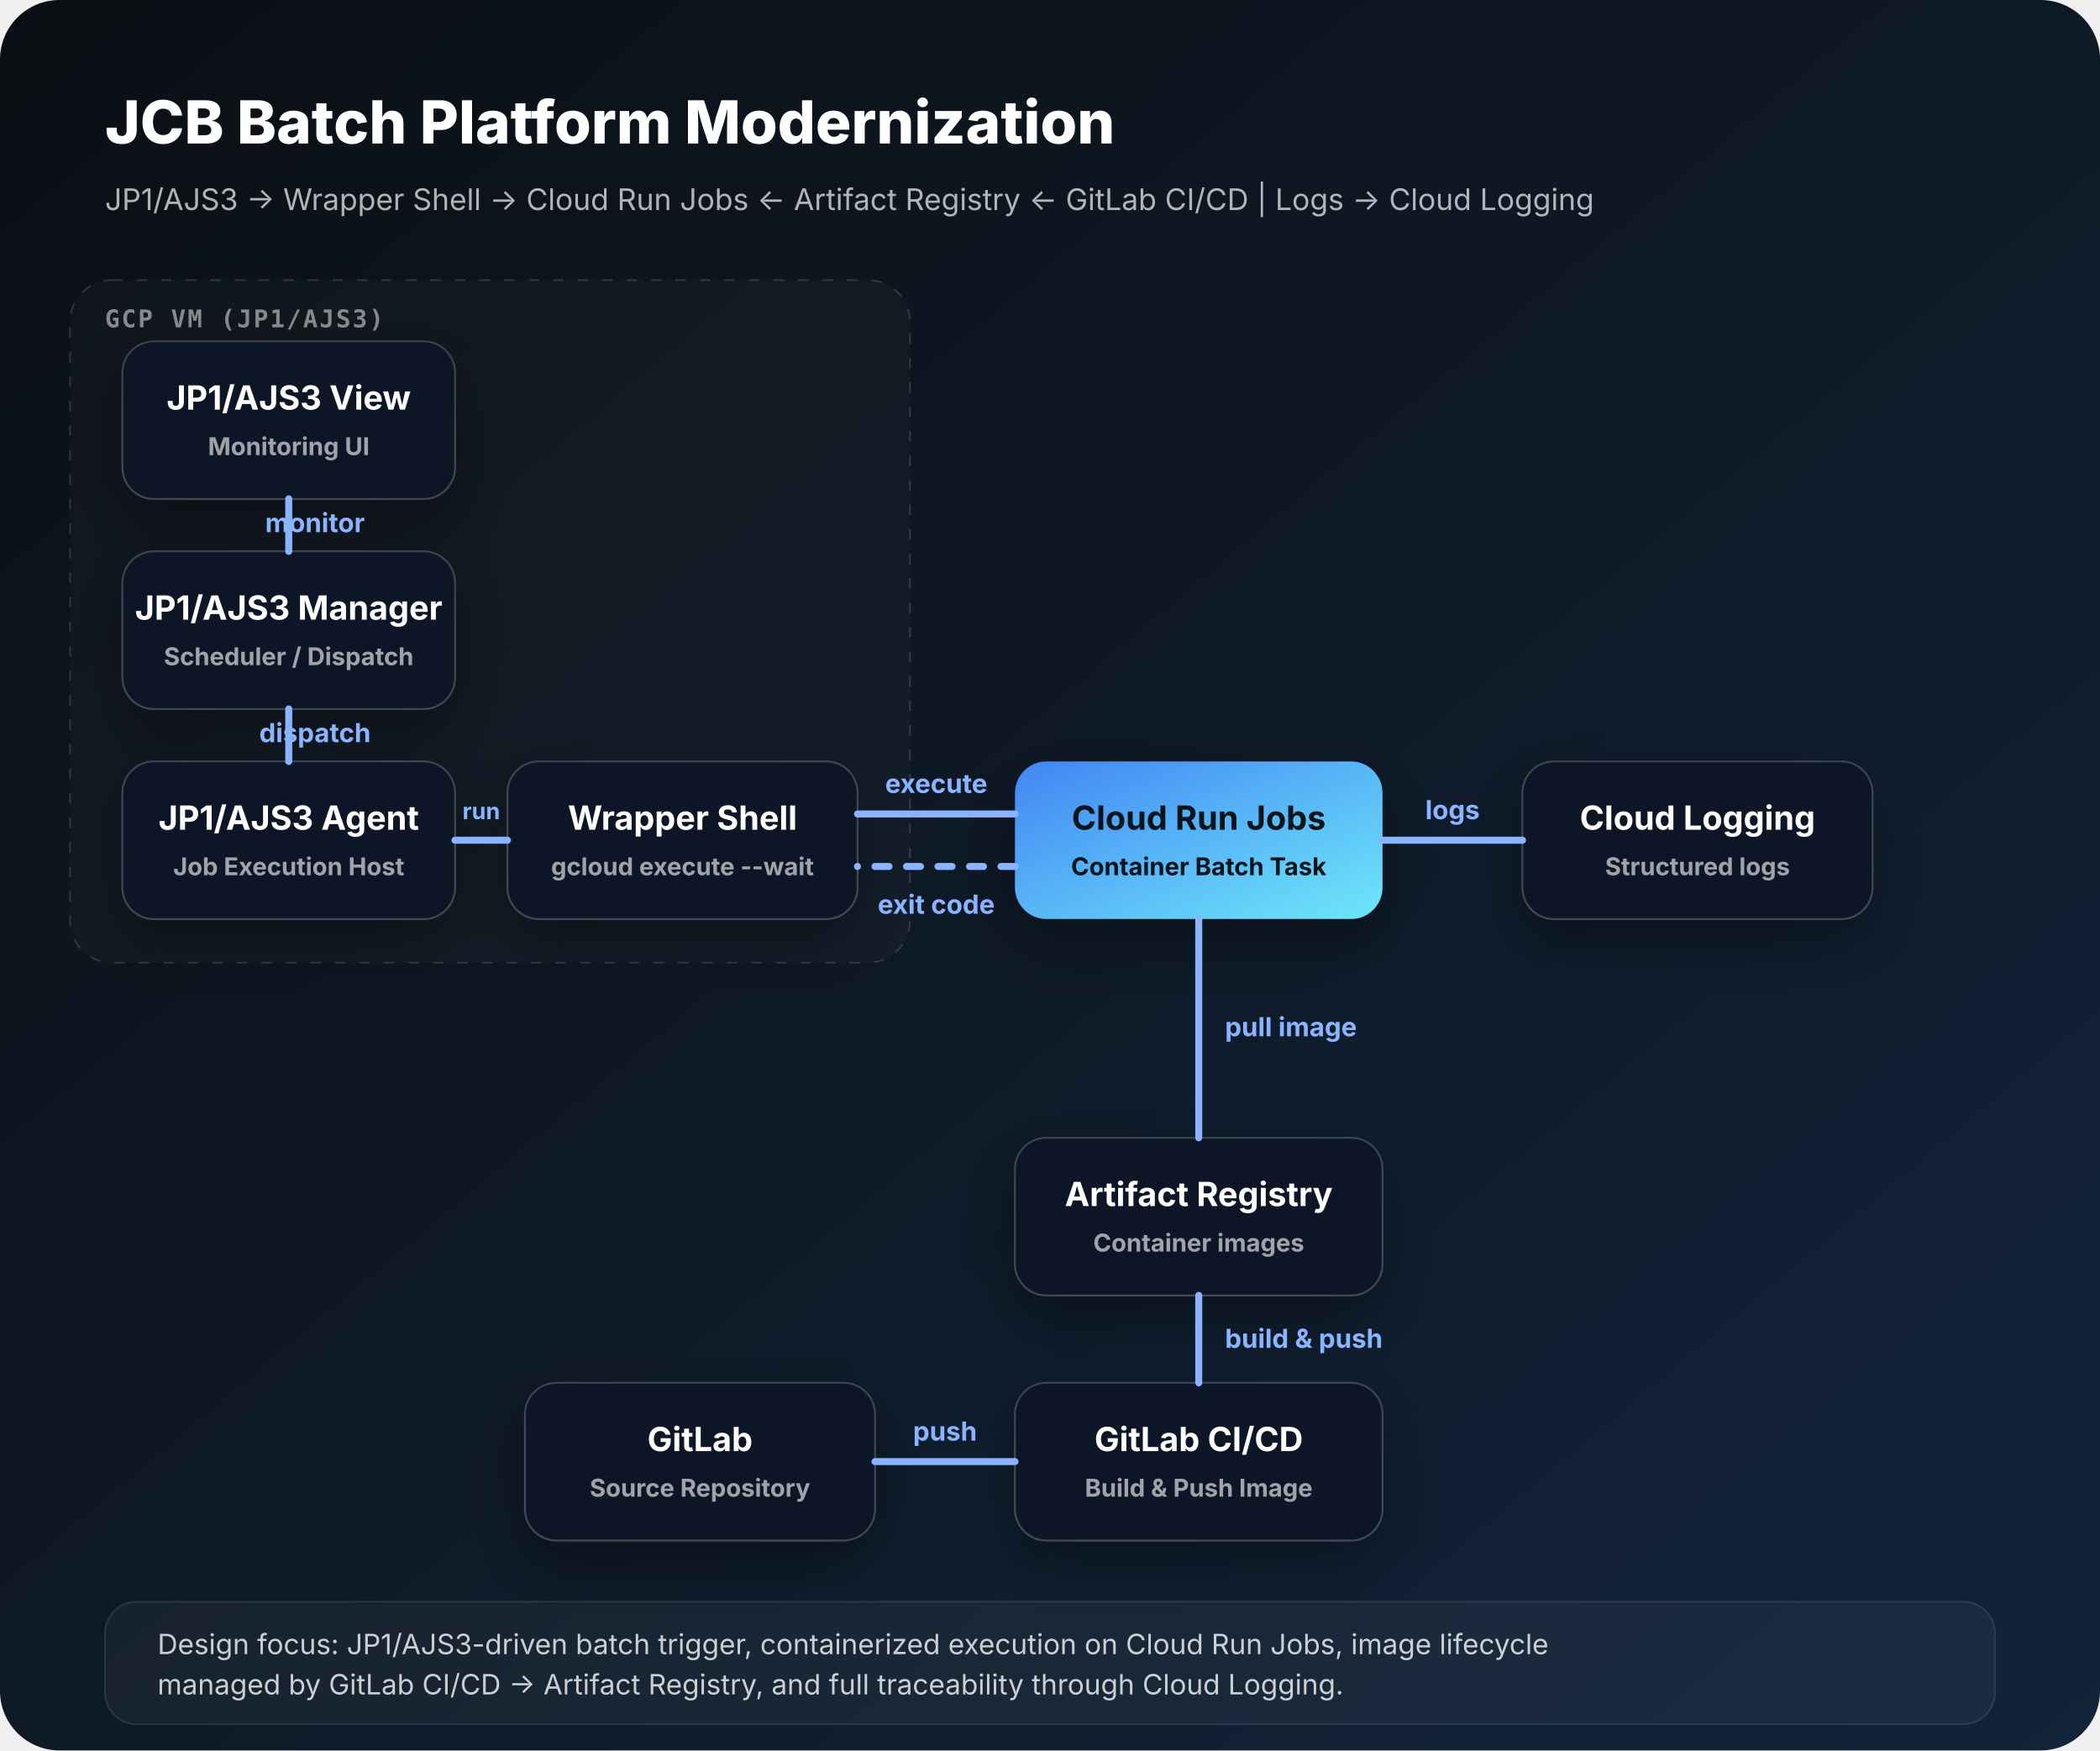
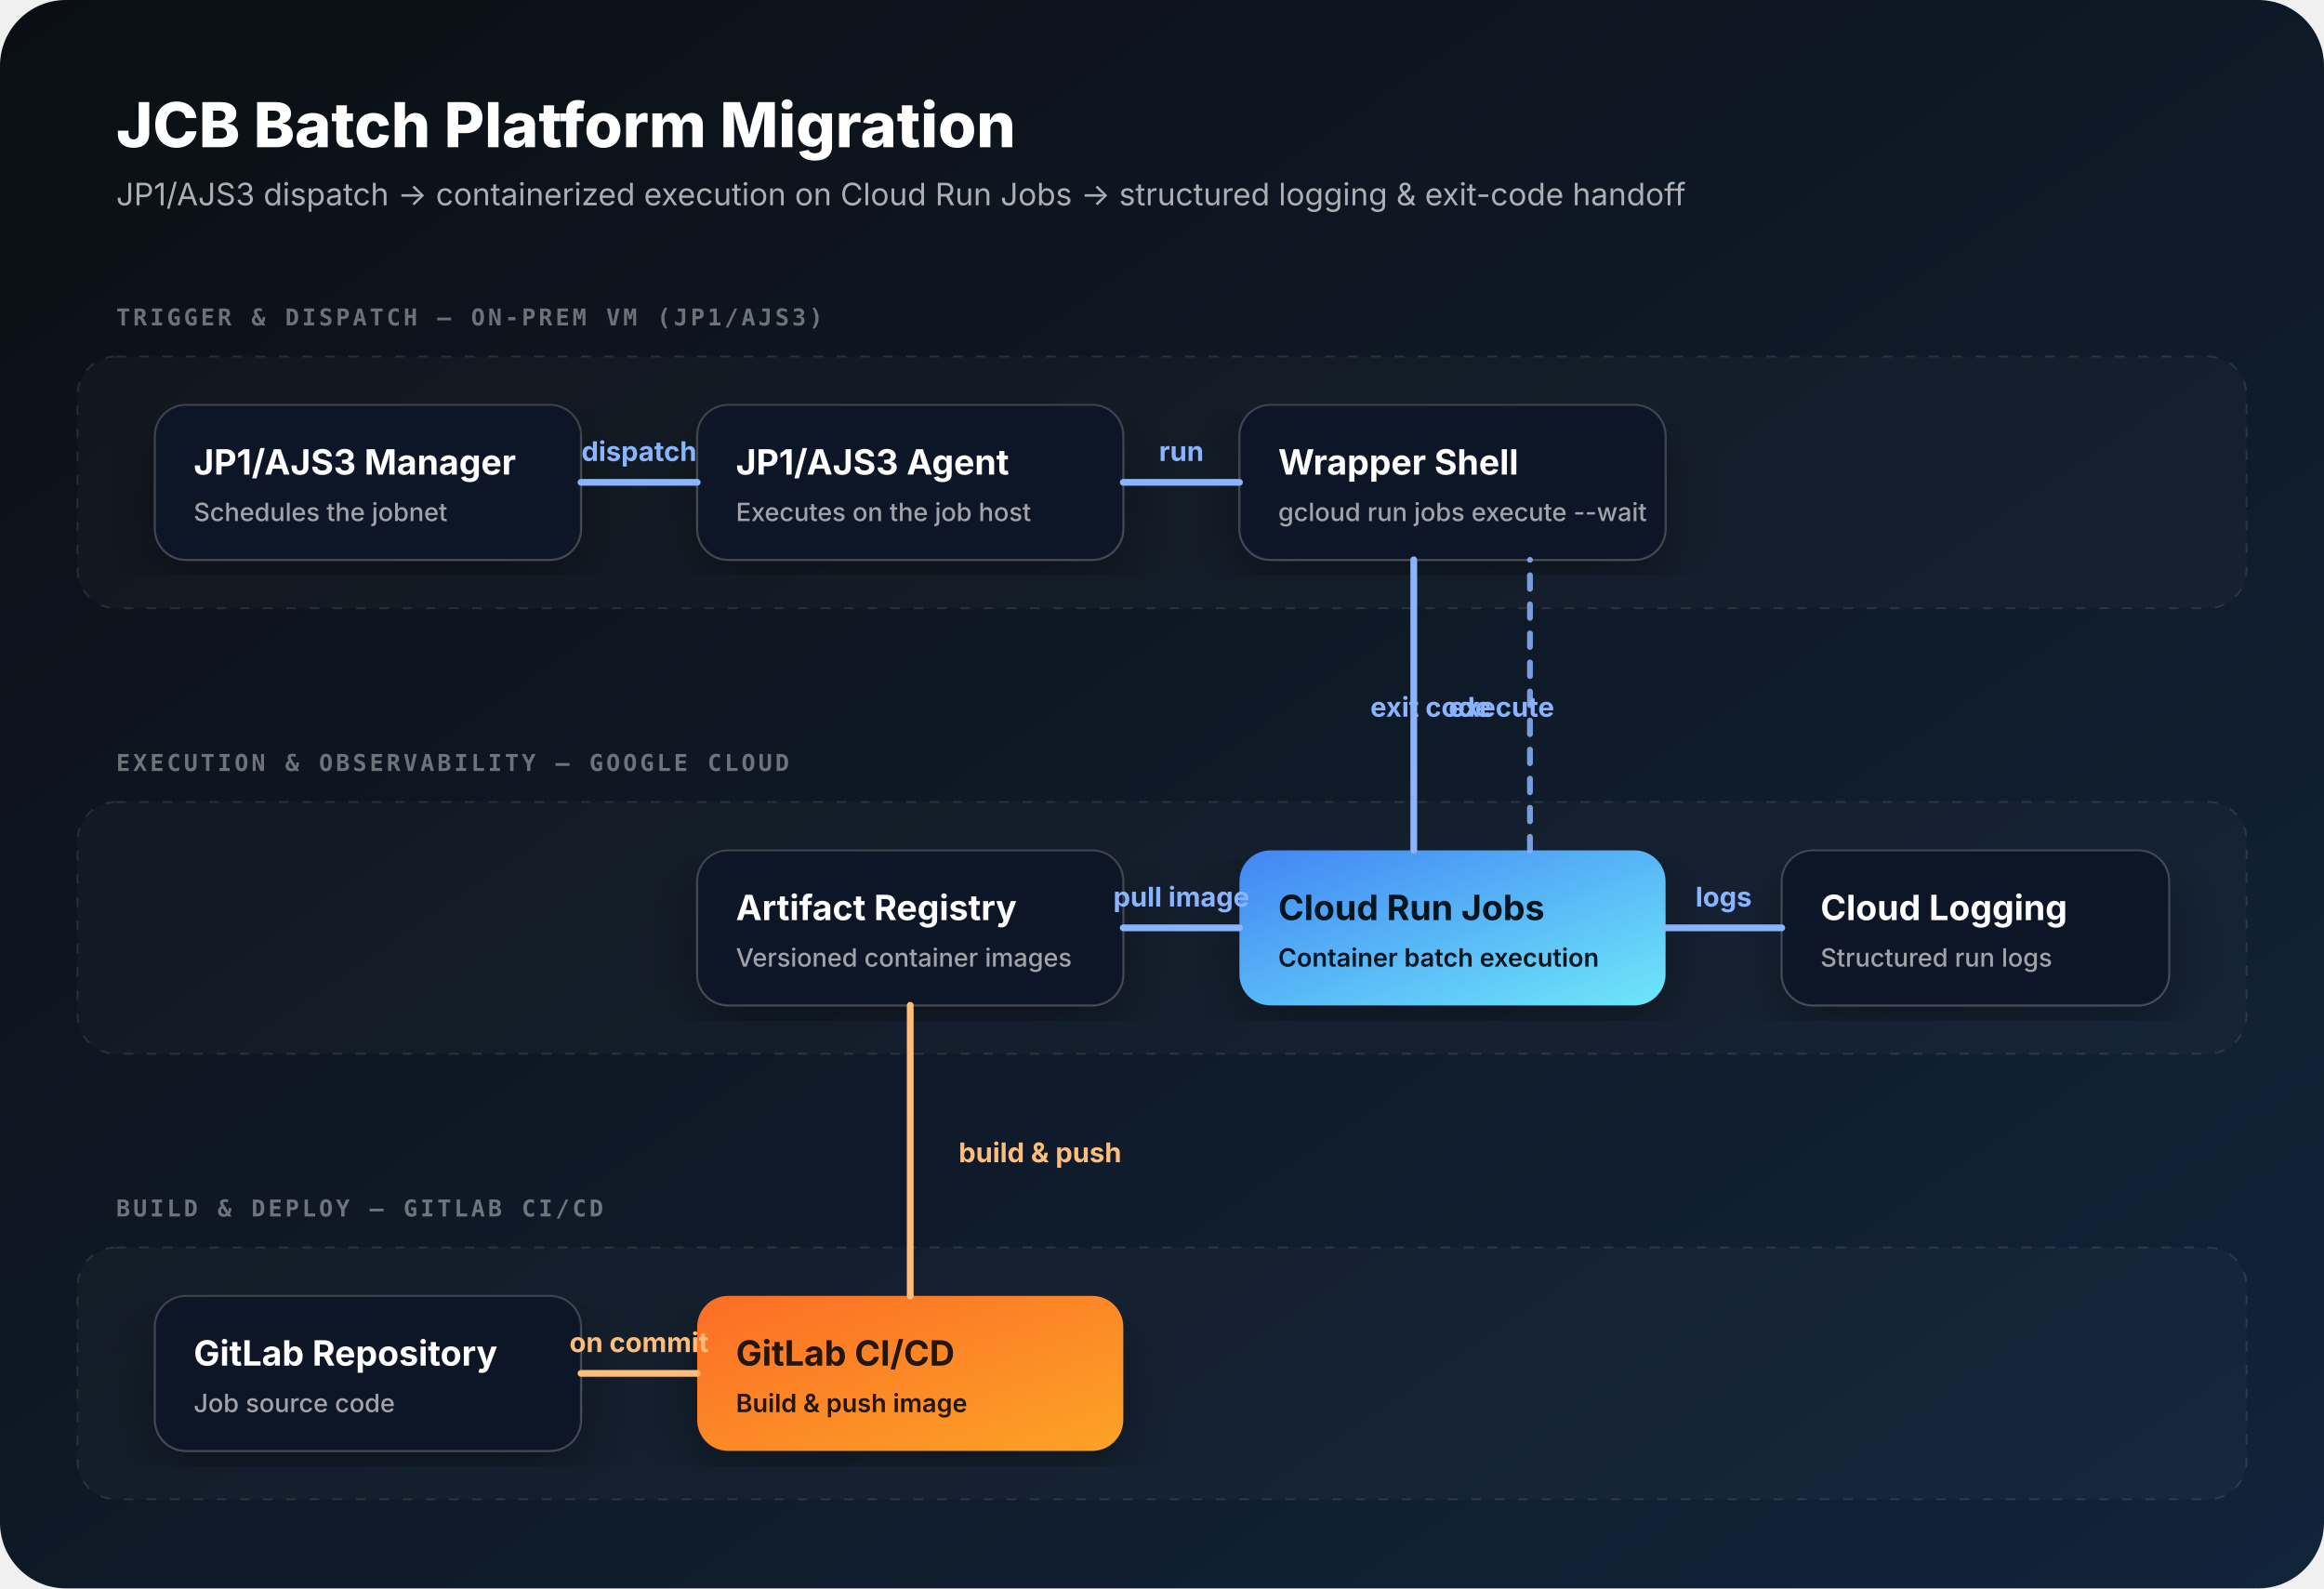
- <svg xmlns="http://www.w3.org/2000/svg" width="1200" height="1000" viewBox="0 0 1200 1000" role="img" aria-labelledby="title desc">
+ <svg xmlns="http://www.w3.org/2000/svg" width="1200" height="820" viewBox="0 0 1200 820" role="img" aria-labelledby="title desc">
  <defs>
    <linearGradient id="bg" x1="0" y1="0" x2="1" y2="1">
      <stop stop-color="#0b0f14" />
      <stop offset="1" stop-color="#12243a" />
    </linearGradient>
    <linearGradient id="gcp" x1="0" y1="0" x2="1" y2="1">
      <stop stop-color="#4285f4" />
      <stop offset="1" stop-color="#6ee7f9" />
    </linearGradient>
+     <linearGradient id="gitlab" x1="0" y1="0" x2="1" y2="1">
+       <stop stop-color="#fc6d26" />
+       <stop offset="1" stop-color="#fca326" />
+     </linearGradient>
    <filter id="shadow">
-       <feDropShadow dx="0" dy="14" stdDeviation="18" flood-color="#000" flood-opacity=".35" />
+       <feDropShadow dx="0" dy="12" stdDeviation="16" flood-color="#000" flood-opacity=".35" />
    </filter>
  </defs>
-   <rect width="1200" height="1000" rx="34" fill="url(#bg)" />
-   <text x="60" y="82" fill="#fff" font-family="Inter, Arial" font-size="34" font-weight="800">JCB Batch Platform Modernization</text>
-   <text x="60" y="120" fill="rgba(255,255,255,.68)" font-family="Inter, Arial" font-size="17">JP1/AJS3 → Wrapper Shell → Cloud Run Jobs ← Artifact Registry ← GitLab CI/CD  |  Logs → Cloud Logging</text>
-   <rect x="40" y="160" width="480" height="390" rx="24" fill="rgba(255,255,255,.02)" stroke="rgba(255,255,255,.14)" stroke-dasharray="6 8" />
-   <text x="60" y="187" fill="rgba(255,255,255,.5)" font-family="IBM Plex Mono, monospace" font-size="14" font-weight="600" letter-spacing="1">GCP VM (JP1/AJS3)</text>
-   <g font-family="Inter, Arial" font-weight="700" font-size="19" text-anchor="middle" filter="url(#shadow)">
-     <rect x="70" y="195" width="190" height="90" rx="18" fill="#111827" stroke="rgba(255,255,255,.18)" />
-     <text x="165" y="234" fill="#fff">JP1/AJS3 View</text>
-     <text x="165" y="260" fill="rgba(255,255,255,.6)" font-size="14">Monitoring UI</text>
-     <rect x="70" y="315" width="190" height="90" rx="18" fill="#111827" stroke="rgba(255,255,255,.18)" />
-     <text x="165" y="354" fill="#fff">JP1/AJS3 Manager</text>
-     <text x="165" y="380" fill="rgba(255,255,255,.6)" font-size="14">Scheduler / Dispatch</text>
-     <rect x="70" y="435" width="190" height="90" rx="18" fill="#111827" stroke="rgba(255,255,255,.18)" />
-     <text x="165" y="474" fill="#fff">JP1/AJS3 Agent</text>
-     <text x="165" y="500" fill="rgba(255,255,255,.6)" font-size="14">Job Execution Host</text>
-     <rect x="290" y="435" width="200" height="90" rx="18" fill="#111827" stroke="rgba(255,255,255,.18)" />
-     <text x="390" y="474" fill="#fff">Wrapper Shell</text>
-     <text x="390" y="500" fill="rgba(255,255,255,.6)" font-size="14">gcloud execute --wait</text>
-     <rect x="580" y="435" width="210" height="90" rx="18" fill="url(#gcp)" />
-     <text x="685" y="474" fill="#06121f">Cloud Run Jobs</text>
-     <text x="685" y="500" fill="#06121f" font-size="14">Container Batch Task</text>
-     <rect x="870" y="435" width="200" height="90" rx="18" fill="#111827" stroke="rgba(255,255,255,.18)" />
-     <text x="970" y="474" fill="#fff">Cloud Logging</text>
-     <text x="970" y="500" fill="rgba(255,255,255,.6)" font-size="14">Structured logs</text>
-     <rect x="580" y="650" width="210" height="90" rx="18" fill="#111827" stroke="rgba(255,255,255,.18)" />
-     <text x="685" y="689" fill="#fff">Artifact Registry</text>
-     <text x="685" y="715" fill="rgba(255,255,255,.6)" font-size="14">Container images</text>
-     <rect x="580" y="790" width="210" height="90" rx="18" fill="#111827" stroke="rgba(255,255,255,.18)" />
-     <text x="685" y="829" fill="#fff">GitLab CI/CD</text>
-     <text x="685" y="855" fill="rgba(255,255,255,.6)" font-size="14">Build &amp; Push Image</text>
-     <rect x="300" y="790" width="200" height="90" rx="18" fill="#111827" stroke="rgba(255,255,255,.18)" />
-     <text x="400" y="829" fill="#fff">GitLab</text>
-     <text x="400" y="855" fill="rgba(255,255,255,.6)" font-size="14">Source Repository</text>
+   <rect width="1200" height="820" rx="34" fill="url(#bg)" />
+   <text x="60" y="76" fill="#fff" font-family="Inter, Arial" font-size="32" font-weight="800">JCB Batch Platform Migration</text>
+   <text x="60" y="106" fill="rgba(255,255,255,.66)" font-family="Inter, Arial" font-size="16">JP1/AJS3 dispatch → containerized execution on Cloud Run Jobs → structured logging &amp; exit-code handoff</text>
+   <g font-family="IBM Plex Mono, monospace" font-size="12" font-weight="600" letter-spacing="1.5" fill="rgba(255,255,255,.4)">
+     <text x="60" y="168">TRIGGER &amp; DISPATCH — ON-PREM VM (JP1/AJS3)</text>
+     <text x="60" y="398">EXECUTION &amp; OBSERVABILITY — GOOGLE CLOUD</text>
+     <text x="60" y="628">BUILD &amp; DEPLOY — GITLAB CI/CD</text>
  </g>
-   <g stroke="#8ab4ff" stroke-width="4" fill="none" stroke-linecap="round" stroke-linejoin="round">
-     <path d="M165 285V315" />
-     <path d="M165 405V435" />
-     <path d="M260 480H290" />
-     <path d="M490 465H580" />
-     <path d="M580 495H490" stroke-dasharray="8 10" />
-     <path d="M790 480H870" />
-     <path d="M685 650V525" />
-     <path d="M685 790V740" />
-     <path d="M500 835H580" />
+   <rect x="40" y="184" width="1120" height="130" rx="20" fill="rgba(255,255,255,.02)" stroke="rgba(255,255,255,.10)" stroke-dasharray="5 7" />
+   <g font-family="Inter, Arial" font-weight="700" font-size="18" filter="url(#shadow)">
+     <rect x="80" y="209" width="220" height="80" rx="16" fill="#111827" stroke="rgba(255,255,255,.18)" />
+     <text x="100" y="245" fill="#fff">JP1/AJS3 Manager</text>
+     <text x="100" y="269" fill="rgba(255,255,255,.6)" font-size="13" font-weight="500">Schedules the jobnet</text>
+     <rect x="360" y="209" width="220" height="80" rx="16" fill="#111827" stroke="rgba(255,255,255,.18)" />
+     <text x="380" y="245" fill="#fff">JP1/AJS3 Agent</text>
+     <text x="380" y="269" fill="rgba(255,255,255,.6)" font-size="13" font-weight="500">Executes on the job host</text>
+     <rect x="640" y="209" width="220" height="80" rx="16" fill="#111827" stroke="rgba(255,255,255,.18)" />
+     <text x="660" y="245" fill="#fff">Wrapper Shell</text>
+     <text x="660" y="269" fill="rgba(255,255,255,.6)" font-size="13" font-weight="500">gcloud run jobs execute --wait</text>
  </g>
-   <g fill="#8ab4ff" font-family="Inter, Arial" font-size="15" font-weight="700">
-     <text x="180" y="304" text-anchor="middle">monitor</text>
-     <text x="180" y="424" text-anchor="middle">dispatch</text>
-     <text x="275" y="468" text-anchor="middle" font-size="13">run</text>
-     <text x="535" y="453" text-anchor="middle">execute</text>
-     <text x="535" y="522" text-anchor="middle">exit code</text>
-     <text x="830" y="468" text-anchor="middle">logs</text>
-     <text x="700" y="592" text-anchor="start">pull image</text>
-     <text x="700" y="770" text-anchor="start">build &amp; push</text>
-     <text x="540" y="823" text-anchor="middle">push</text>
+   <rect x="40" y="414" width="1120" height="130" rx="20" fill="rgba(255,255,255,.02)" stroke="rgba(255,255,255,.10)" stroke-dasharray="5 7" />
+   <g font-family="Inter, Arial" font-weight="700" font-size="18" filter="url(#shadow)">
+     <rect x="360" y="439" width="220" height="80" rx="16" fill="#111827" stroke="rgba(255,255,255,.18)" />
+     <text x="380" y="475" fill="#fff">Artifact Registry</text>
+     <text x="380" y="499" fill="rgba(255,255,255,.6)" font-size="13" font-weight="500">Versioned container images</text>
+     <rect x="640" y="439" width="220" height="80" rx="16" fill="url(#gcp)" />
+     <text x="660" y="475" fill="#06121f">Cloud Run Jobs</text>
+     <text x="660" y="499" fill="#06121f" font-size="13" font-weight="600">Container batch execution</text>
+     <rect x="920" y="439" width="200" height="80" rx="16" fill="#111827" stroke="rgba(255,255,255,.18)" />
+     <text x="940" y="475" fill="#fff">Cloud Logging</text>
+     <text x="940" y="499" fill="rgba(255,255,255,.6)" font-size="13" font-weight="500">Structured run logs</text>
  </g>
-   <rect x="60" y="915" width="1080" height="70" rx="18" fill="rgba(255,255,255,.04)" stroke="rgba(255,255,255,.1)" />
-   <text x="90" y="945" fill="rgba(255,255,255,.78)" font-family="Inter, Arial" font-size="16">Design focus: JP1/AJS3-driven batch trigger, containerized execution on Cloud Run Jobs, image lifecycle</text>
-   <text x="90" y="968" fill="rgba(255,255,255,.78)" font-family="Inter, Arial" font-size="16">managed by GitLab CI/CD → Artifact Registry, and full traceability through Cloud Logging.</text>
+   <rect x="40" y="644" width="1120" height="130" rx="20" fill="rgba(255,255,255,.02)" stroke="rgba(255,255,255,.10)" stroke-dasharray="5 7" />
+   <g font-family="Inter, Arial" font-weight="700" font-size="18" filter="url(#shadow)">
+     <rect x="80" y="669" width="220" height="80" rx="16" fill="#111827" stroke="rgba(255,255,255,.18)" />
+     <text x="100" y="705" fill="#fff">GitLab Repository</text>
+     <text x="100" y="729" fill="rgba(255,255,255,.6)" font-size="13" font-weight="500">Job source code</text>
+     <rect x="360" y="669" width="220" height="80" rx="16" fill="url(#gitlab)" />
+     <text x="380" y="705" fill="#20120a">GitLab CI/CD</text>
+     <text x="380" y="729" fill="#20120a" font-size="13" font-weight="600">Build &amp; push image</text>
+   </g>
+   <g stroke="#8ab4ff" stroke-width="3.5" fill="none" stroke-linecap="round" stroke-linejoin="round">
+     <path d="M300 249H360" />
+     <path d="M580 249H640" />
+     <path d="M730 289V439" />
+     <path d="M580 479H640" />
+     <path d="M860 479H920" />
+   </g>
+   <g stroke="#8ab4ff" stroke-width="3" fill="none" stroke-linecap="round" stroke-linejoin="round" stroke-dasharray="7 8" opacity=".85">
+     <path d="M790 439V289" />
+   </g>
+   <g stroke="#ffbd7a" stroke-width="3.5" fill="none" stroke-linecap="round" stroke-linejoin="round">
+     <path d="M300 709H360" />
+     <path d="M470 669V519" />
+   </g>
+   <g fill="#8ab4ff" font-family="Inter, Arial" font-size="14" font-weight="700">
+     <text x="330" y="238" text-anchor="middle">dispatch</text>
+     <text x="610" y="238" text-anchor="middle">run</text>
+     <text x="748" y="370" text-anchor="start">execute</text>
+     <text x="770" y="370" text-anchor="end">exit code</text>
+     <text x="610" y="468" text-anchor="middle">pull image</text>
+     <text x="890" y="468" text-anchor="middle">logs</text>
+   </g>
+   <g fill="#ffbd7a" font-family="Inter, Arial" font-size="14" font-weight="700">
+     <text x="330" y="698" text-anchor="middle">on commit</text>
+     <text x="495" y="600" text-anchor="start">build &amp; push</text>
+   </g>
</svg>
